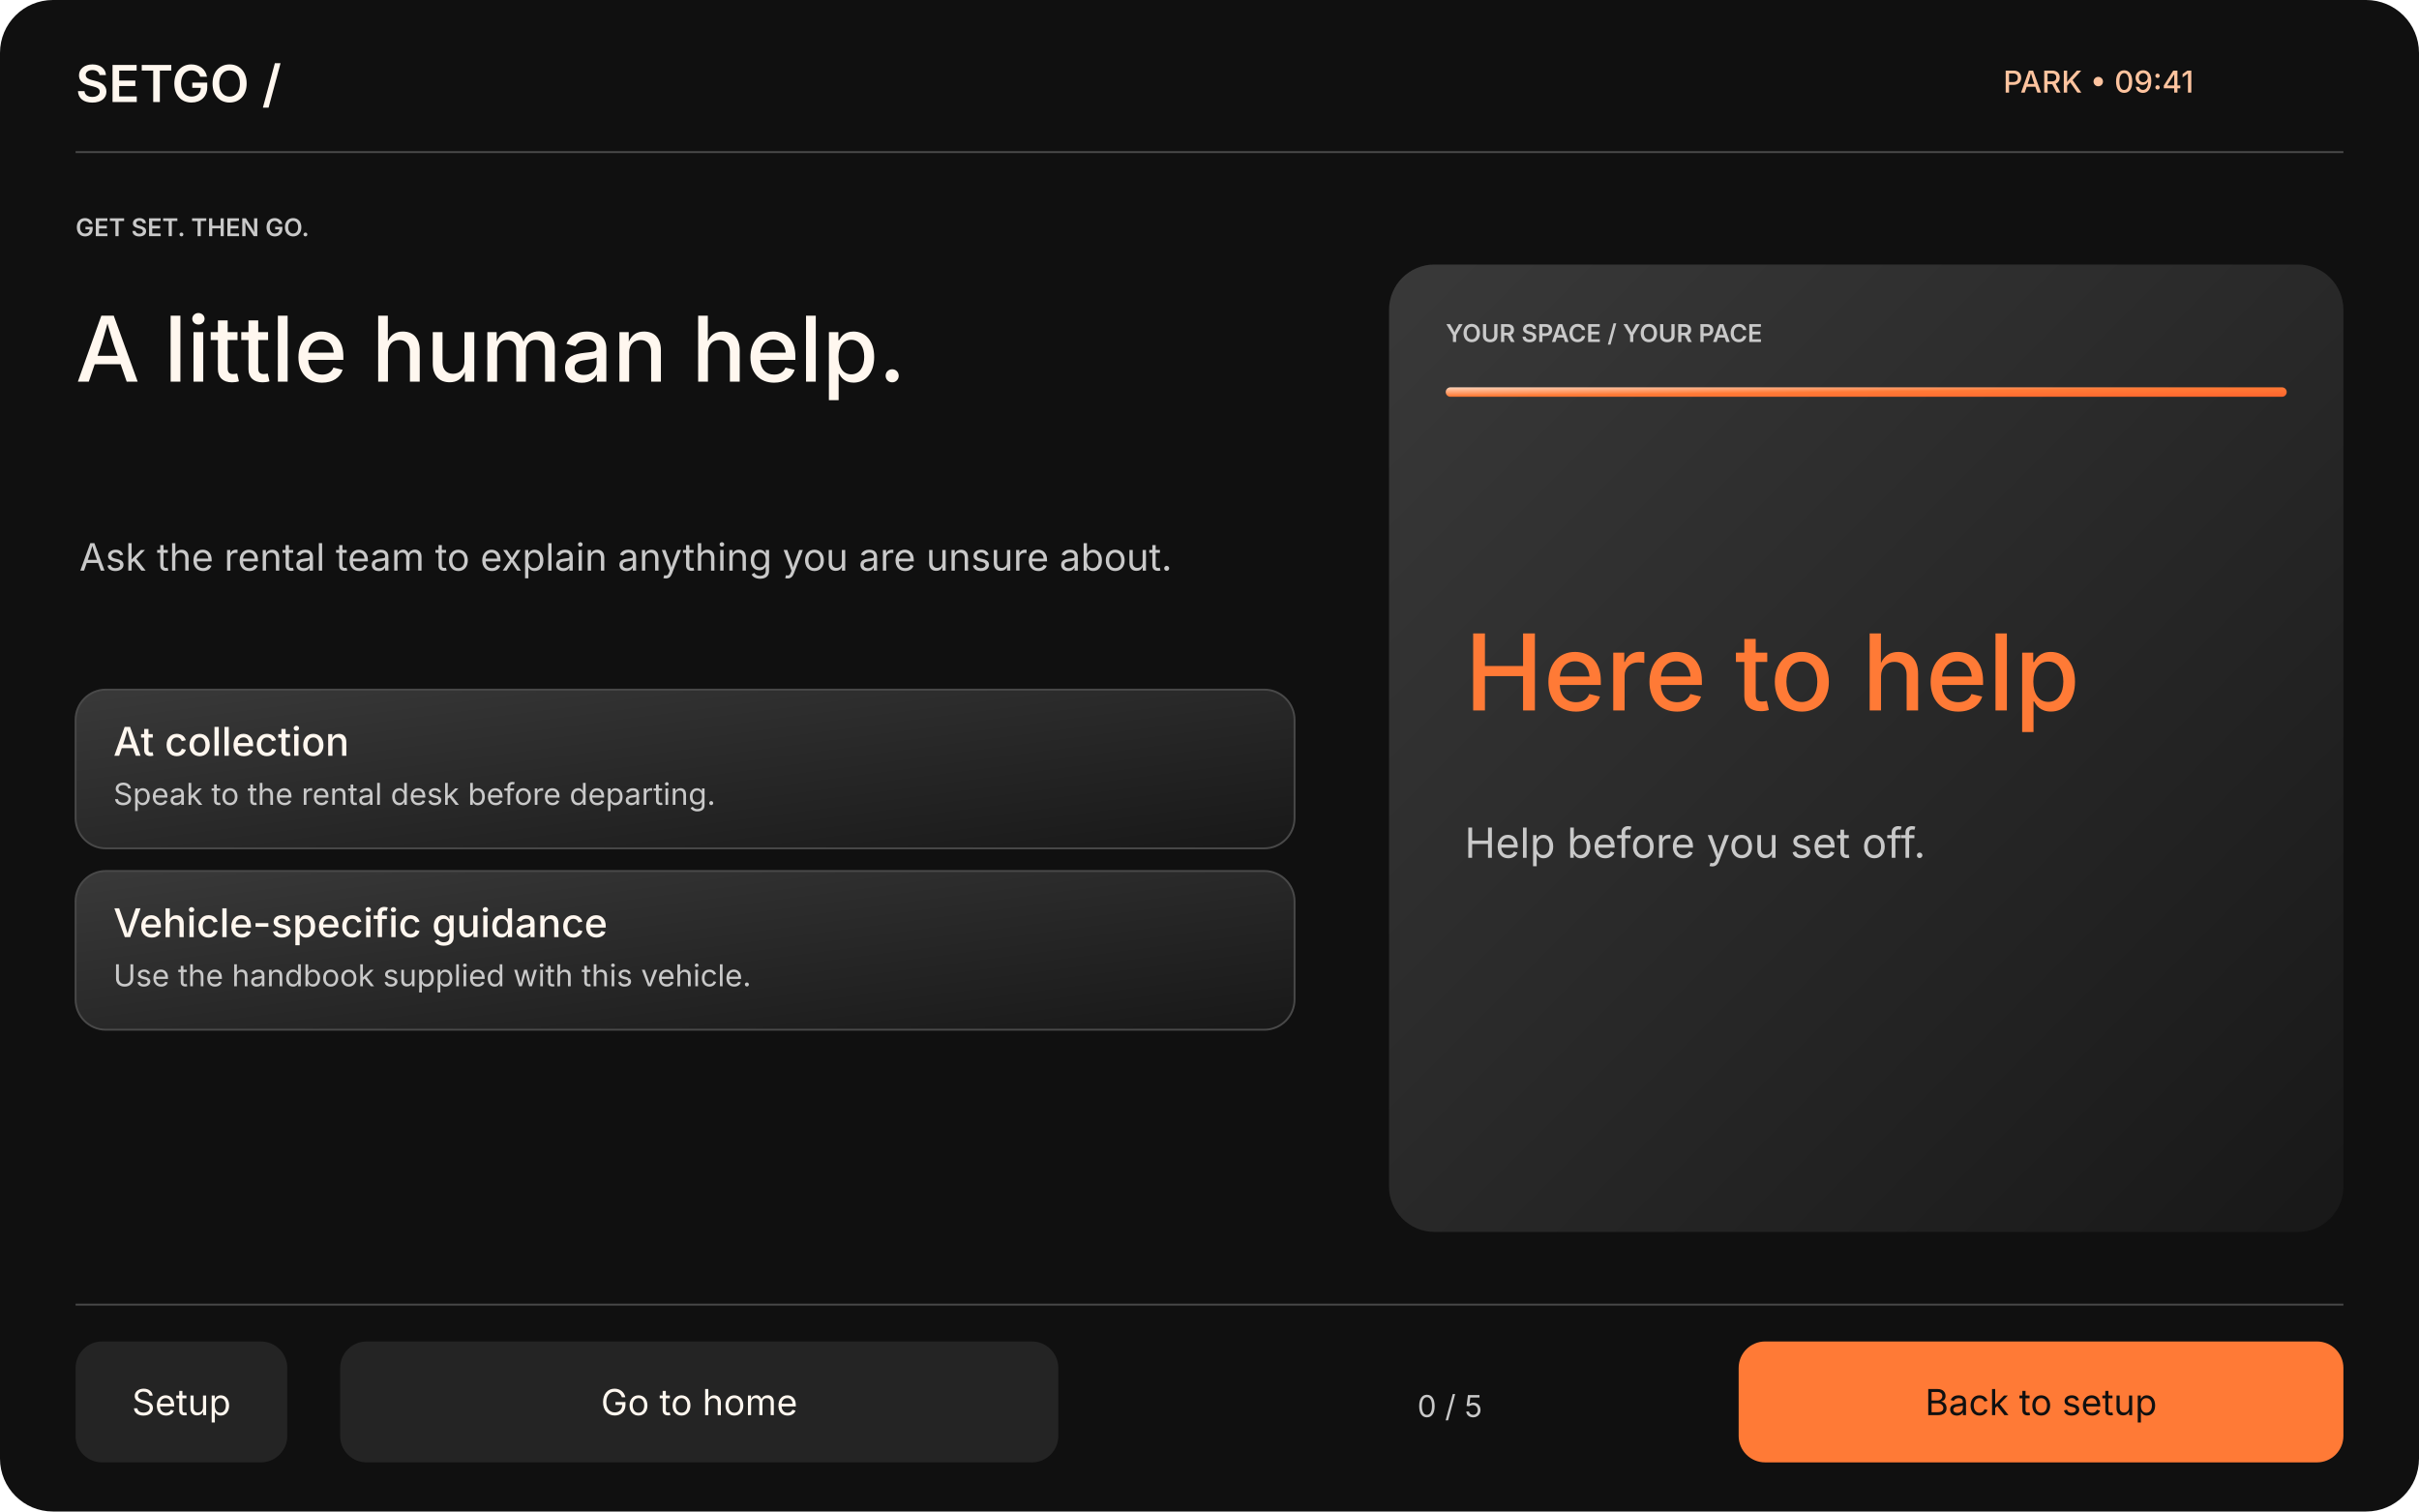
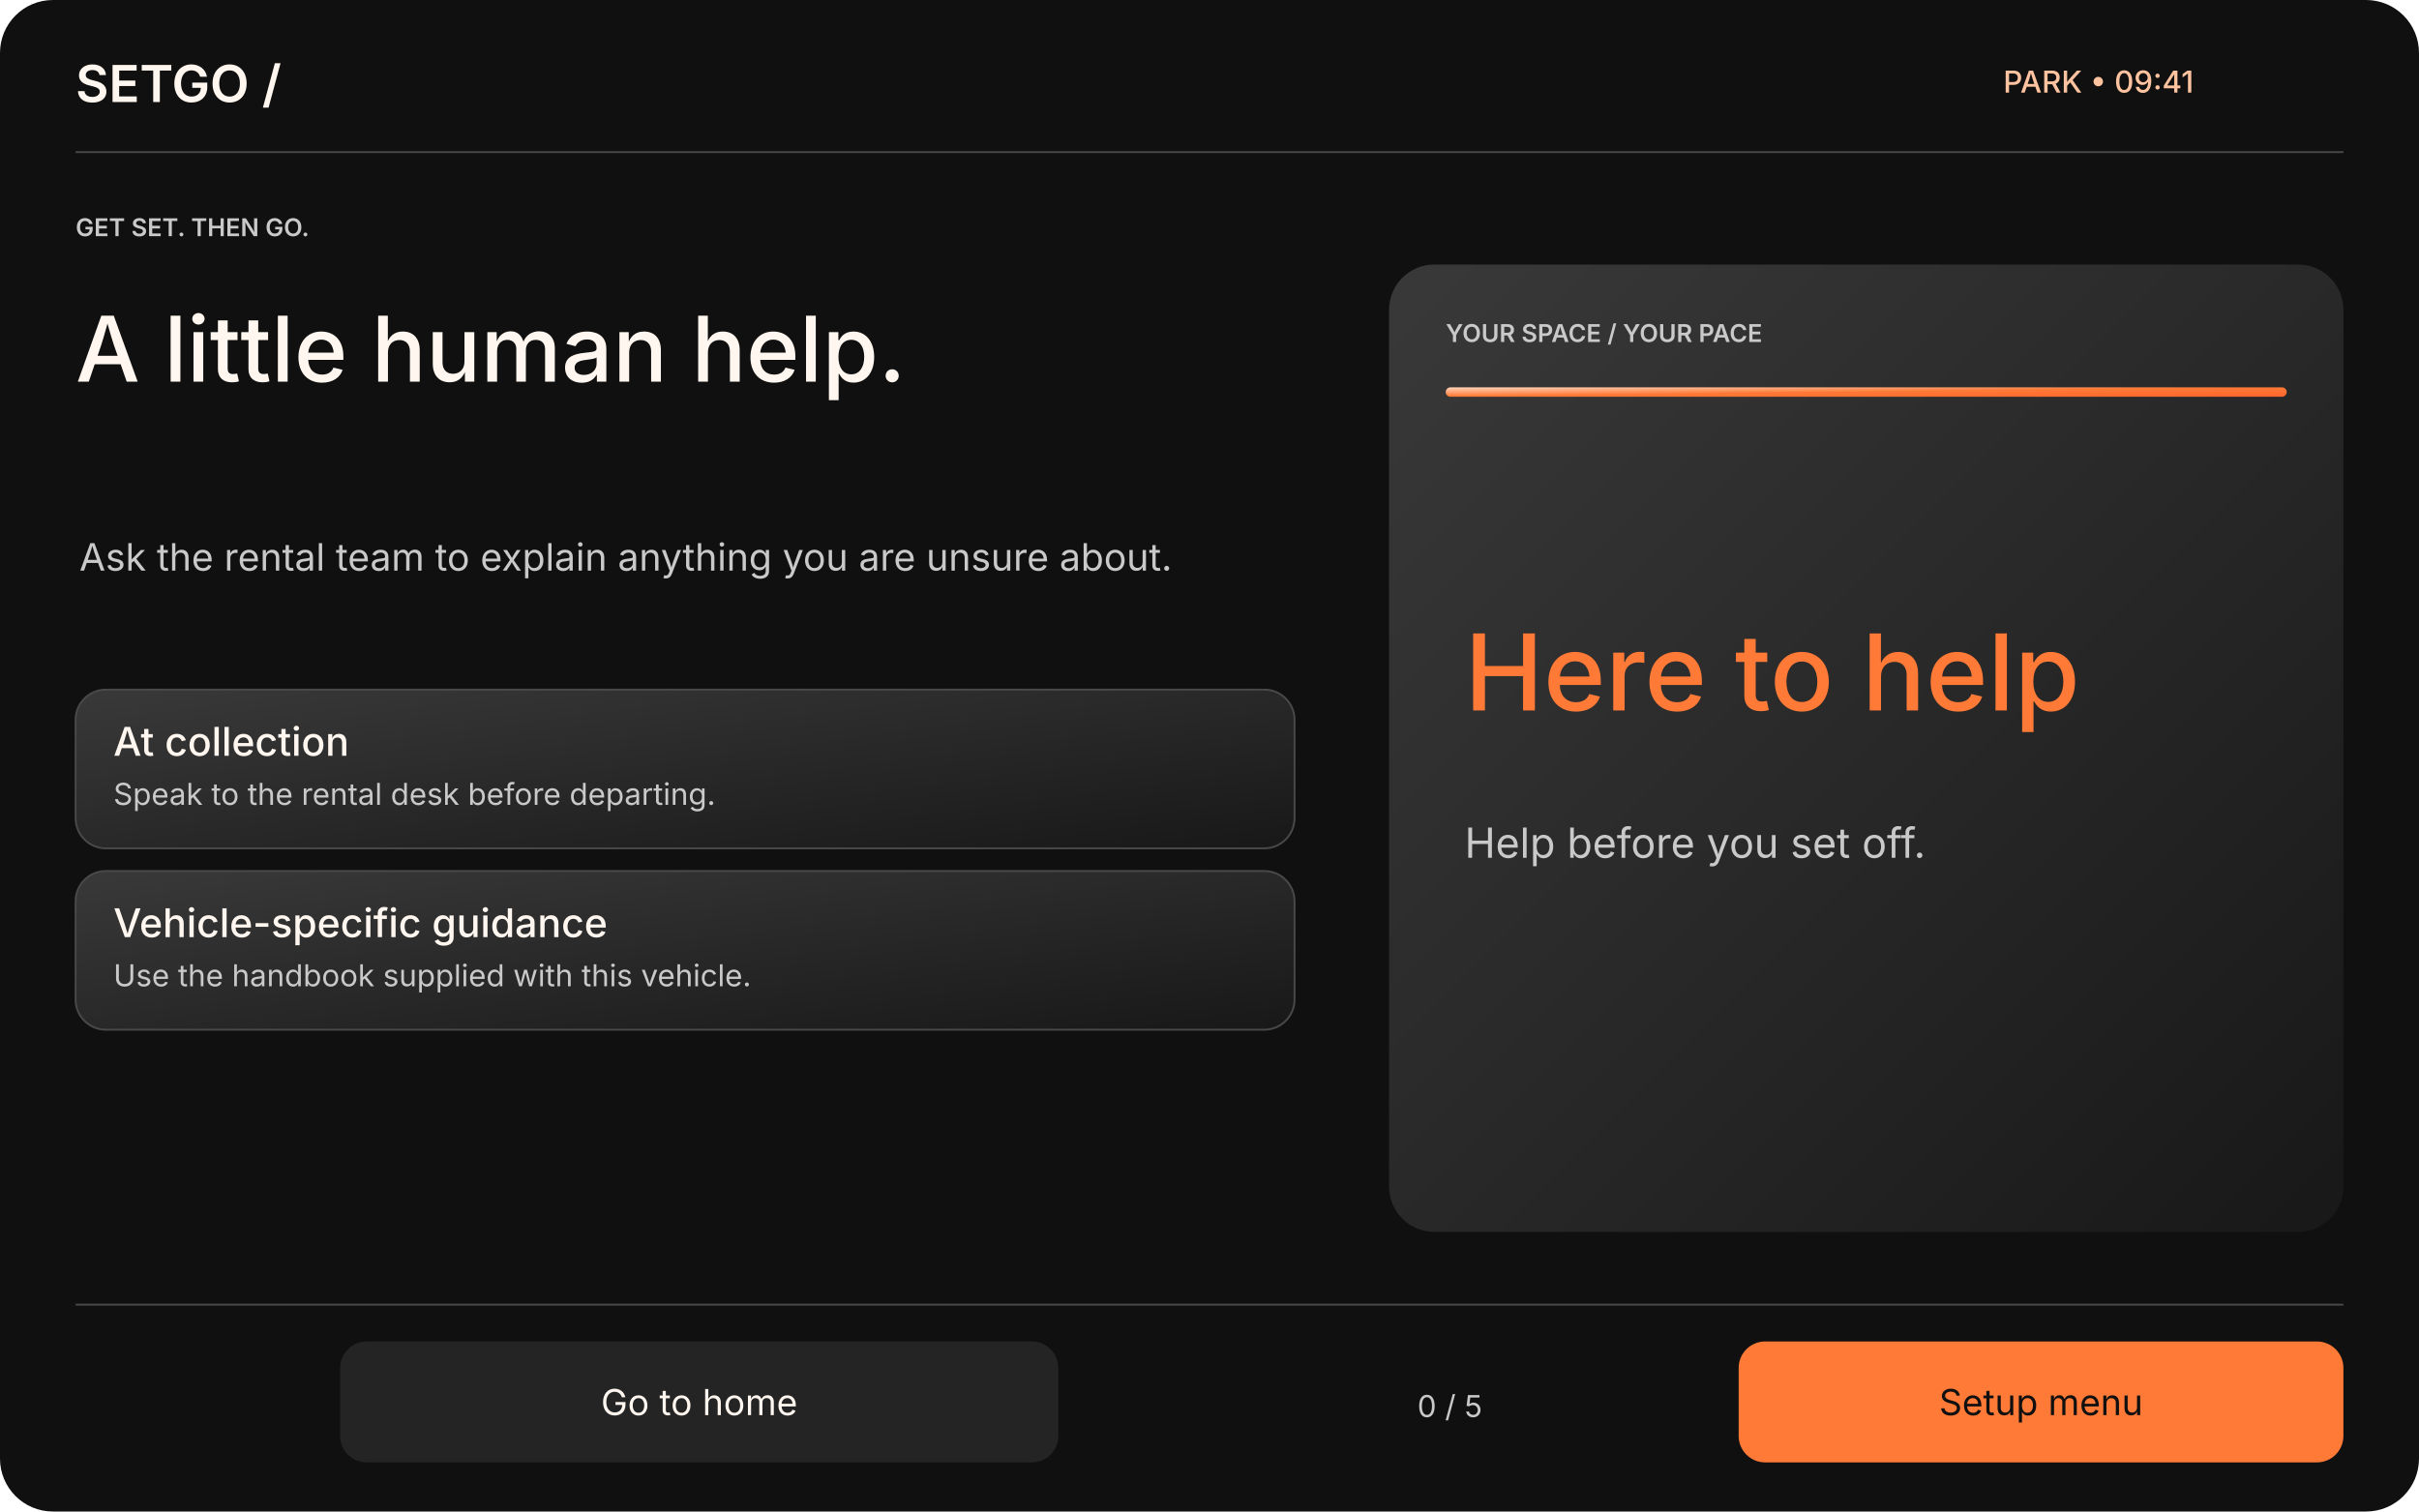
<svg xmlns="http://www.w3.org/2000/svg" width="1280" height="800" viewBox="0 0 1280 800">
  <defs>
    <linearGradient id="glass" x2="1" y2="1">
      <stop stop-color="#393939" />
      <stop offset="1" stop-color="#181818" />
    </linearGradient>
    <linearGradient id="signature" x1="0" y1="0" x2="1" y2="1">
      <stop stop-color="#FFD5BB" />
      <stop offset=".48" stop-color="#FF7A36" />
      <stop offset="1" stop-color="#FF642D" />
    </linearGradient>
  </defs>
  <rect x="0" y="0" width="1280" height="800" rx="28" fill="#101010" stroke="none" />
  <text x="40" y="54.0" font-family="Inter,Arial,sans-serif" font-size="27" font-weight="600" fill="#FFF7EF">SETGO /</text>
  <text x="1060" y="49.0" font-family="Inter,Arial,sans-serif" font-size="16" font-weight="500" fill="#FFC49F">PARK  •  09:41</text>
  <rect x="40" y="80" width="1200" height="1" rx="0" fill="#494949" stroke="none" />
  <text x="40" y="125.0" font-family="Inter,Arial,sans-serif" font-size="13" font-weight="600" fill="#C9C9C9">GET SET. THEN GO.</text>
  <text x="40" y="202.0" font-family="Inter,Arial,sans-serif" font-size="48" font-weight="500" fill="#FFF7EF">A little human help.</text>
  <text x="42" y="302.0" font-family="Inter,Arial,sans-serif" font-size="20" font-weight="400" fill="#C9C9C9">Ask the rental team to explain anything you are unsure about.</text>
  <rect x="40" y="365" width="645" height="84" rx="16" fill="url(#glass)" stroke="#494949" />
  <text x="60" y="400.0" font-family="Inter,Arial,sans-serif" font-size="21" font-weight="500" fill="#FFF7EF">At collection</text>
  <text x="60" y="426.0" font-family="Inter,Arial,sans-serif" font-size="16" font-weight="400" fill="#C9C9C9">Speak to the rental desk before departing.</text>
  <rect x="40" y="461" width="645" height="84" rx="16" fill="url(#glass)" stroke="#494949" />
  <text x="60" y="496.0" font-family="Inter,Arial,sans-serif" font-size="21" font-weight="500" fill="#FFF7EF">Vehicle-specific guidance</text>
  <text x="60" y="522.0" font-family="Inter,Arial,sans-serif" font-size="16" font-weight="400" fill="#C9C9C9">Use the handbook supplied with this vehicle.</text>
  <rect x="735" y="140" width="505" height="512" rx="24" fill="url(#glass)" stroke="none" />
  <text x="765" y="181.0" font-family="Inter,Arial,sans-serif" font-size="13" font-weight="600" fill="#C9C9C9">YOUR SPACE / YOUR PACE</text>
  <text x="775" y="376.0" font-family="Inter,Arial,sans-serif" font-size="56" font-weight="500" fill="#FF7A36">Here to help</text>
  <text x="775" y="454.0" font-family="Inter,Arial,sans-serif" font-size="22" font-weight="400" fill="#C9C9C9">Help before you set off.</text>
  <rect x="40" y="690" width="1200" height="1" rx="0" fill="#494949" stroke="none" />
-   <rect x="40" y="710" width="112" height="64" rx="14" fill="#242424" />
-   <text x="96.0" y="749" text-anchor="middle" font-family="Inter,Arial,sans-serif" font-size="19" fill="#FFF7EF">Setup</text>
  <rect x="920" y="710" width="320" height="64" rx="14" fill="#FF7A36" />
-   <text x="1080.0" y="749" text-anchor="middle" font-family="Inter,Arial,sans-serif" font-size="19" fill="#101010">Back to setup</text>
+   <text x="1080.0" y="749" text-anchor="middle" font-family="Inter,Arial,sans-serif" font-size="19" fill="#101010">Setup menu</text>
  <rect x="180" y="710" width="380" height="64" rx="14" fill="#242424" />
  <text x="370.0" y="749" text-anchor="middle" font-family="Inter,Arial,sans-serif" font-size="19" fill="#FFF7EF">Go to home</text>
  <text x="750" y="750.0" font-family="Inter,Arial,sans-serif" font-size="16" font-weight="400" fill="#C9C9C9">0 / 5</text>
  <rect x="765" y="205" width="445" height="5" rx="2.5" fill="url(#signature)" />
</svg>
